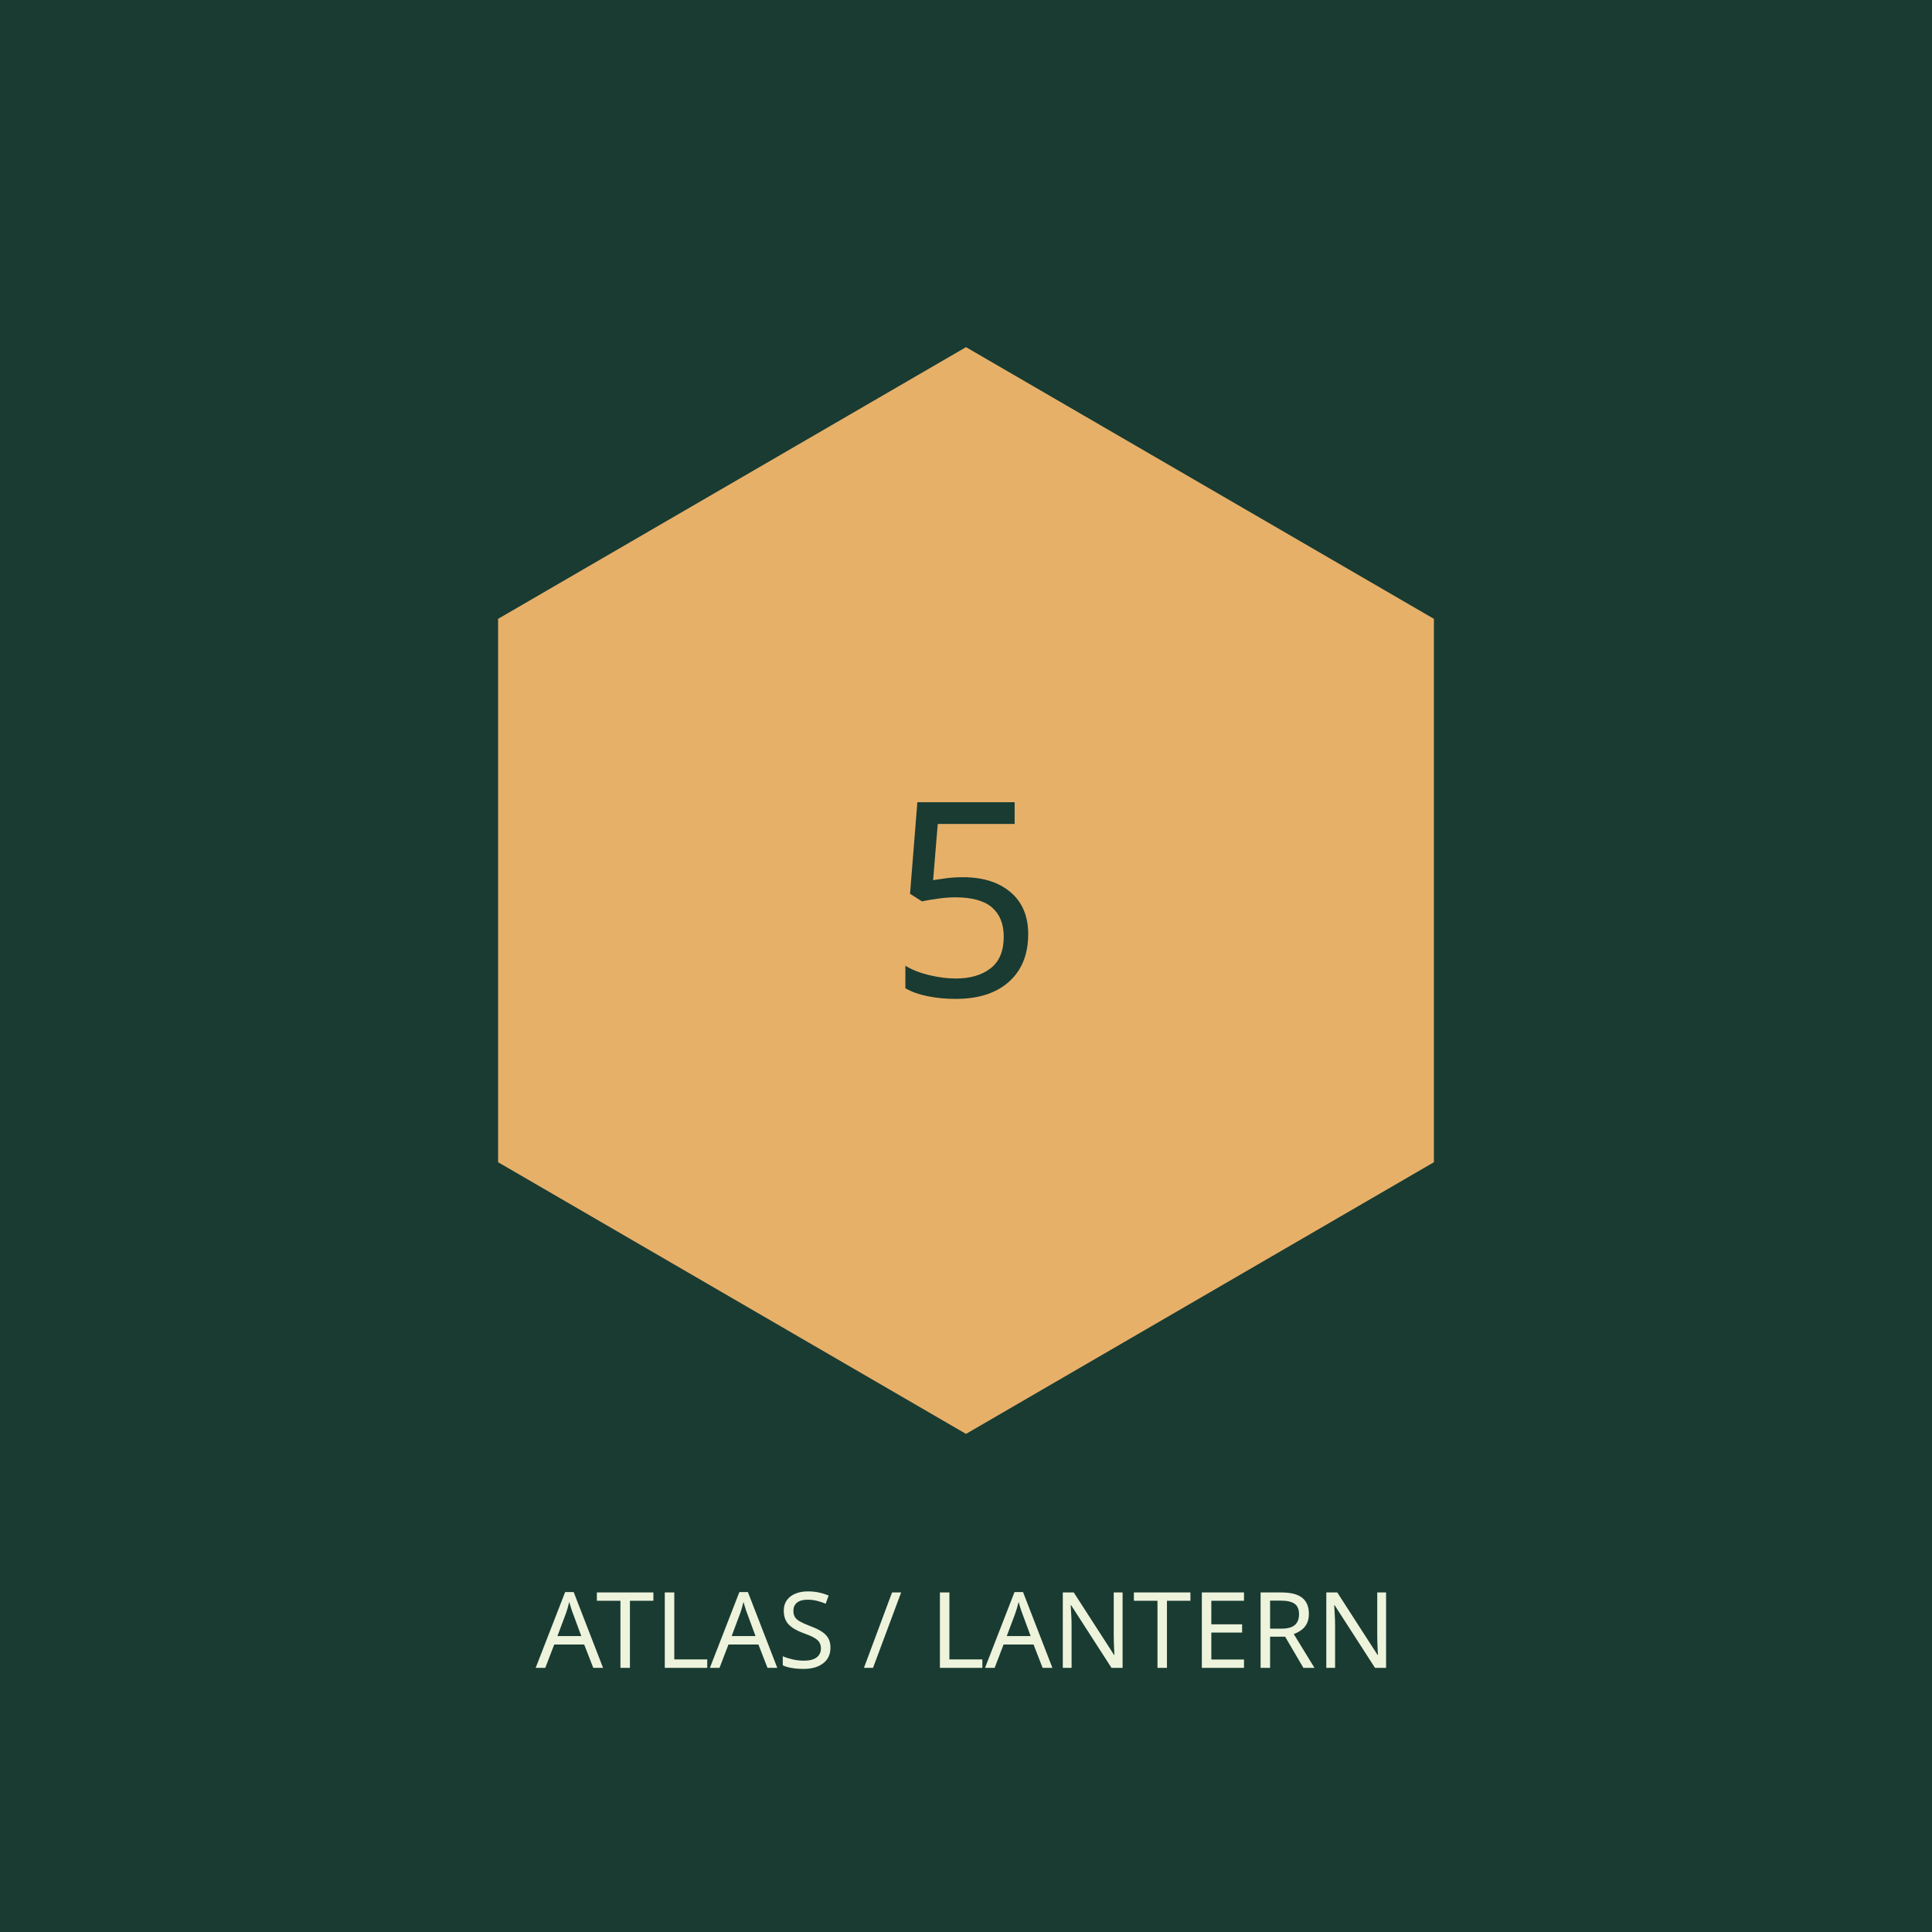
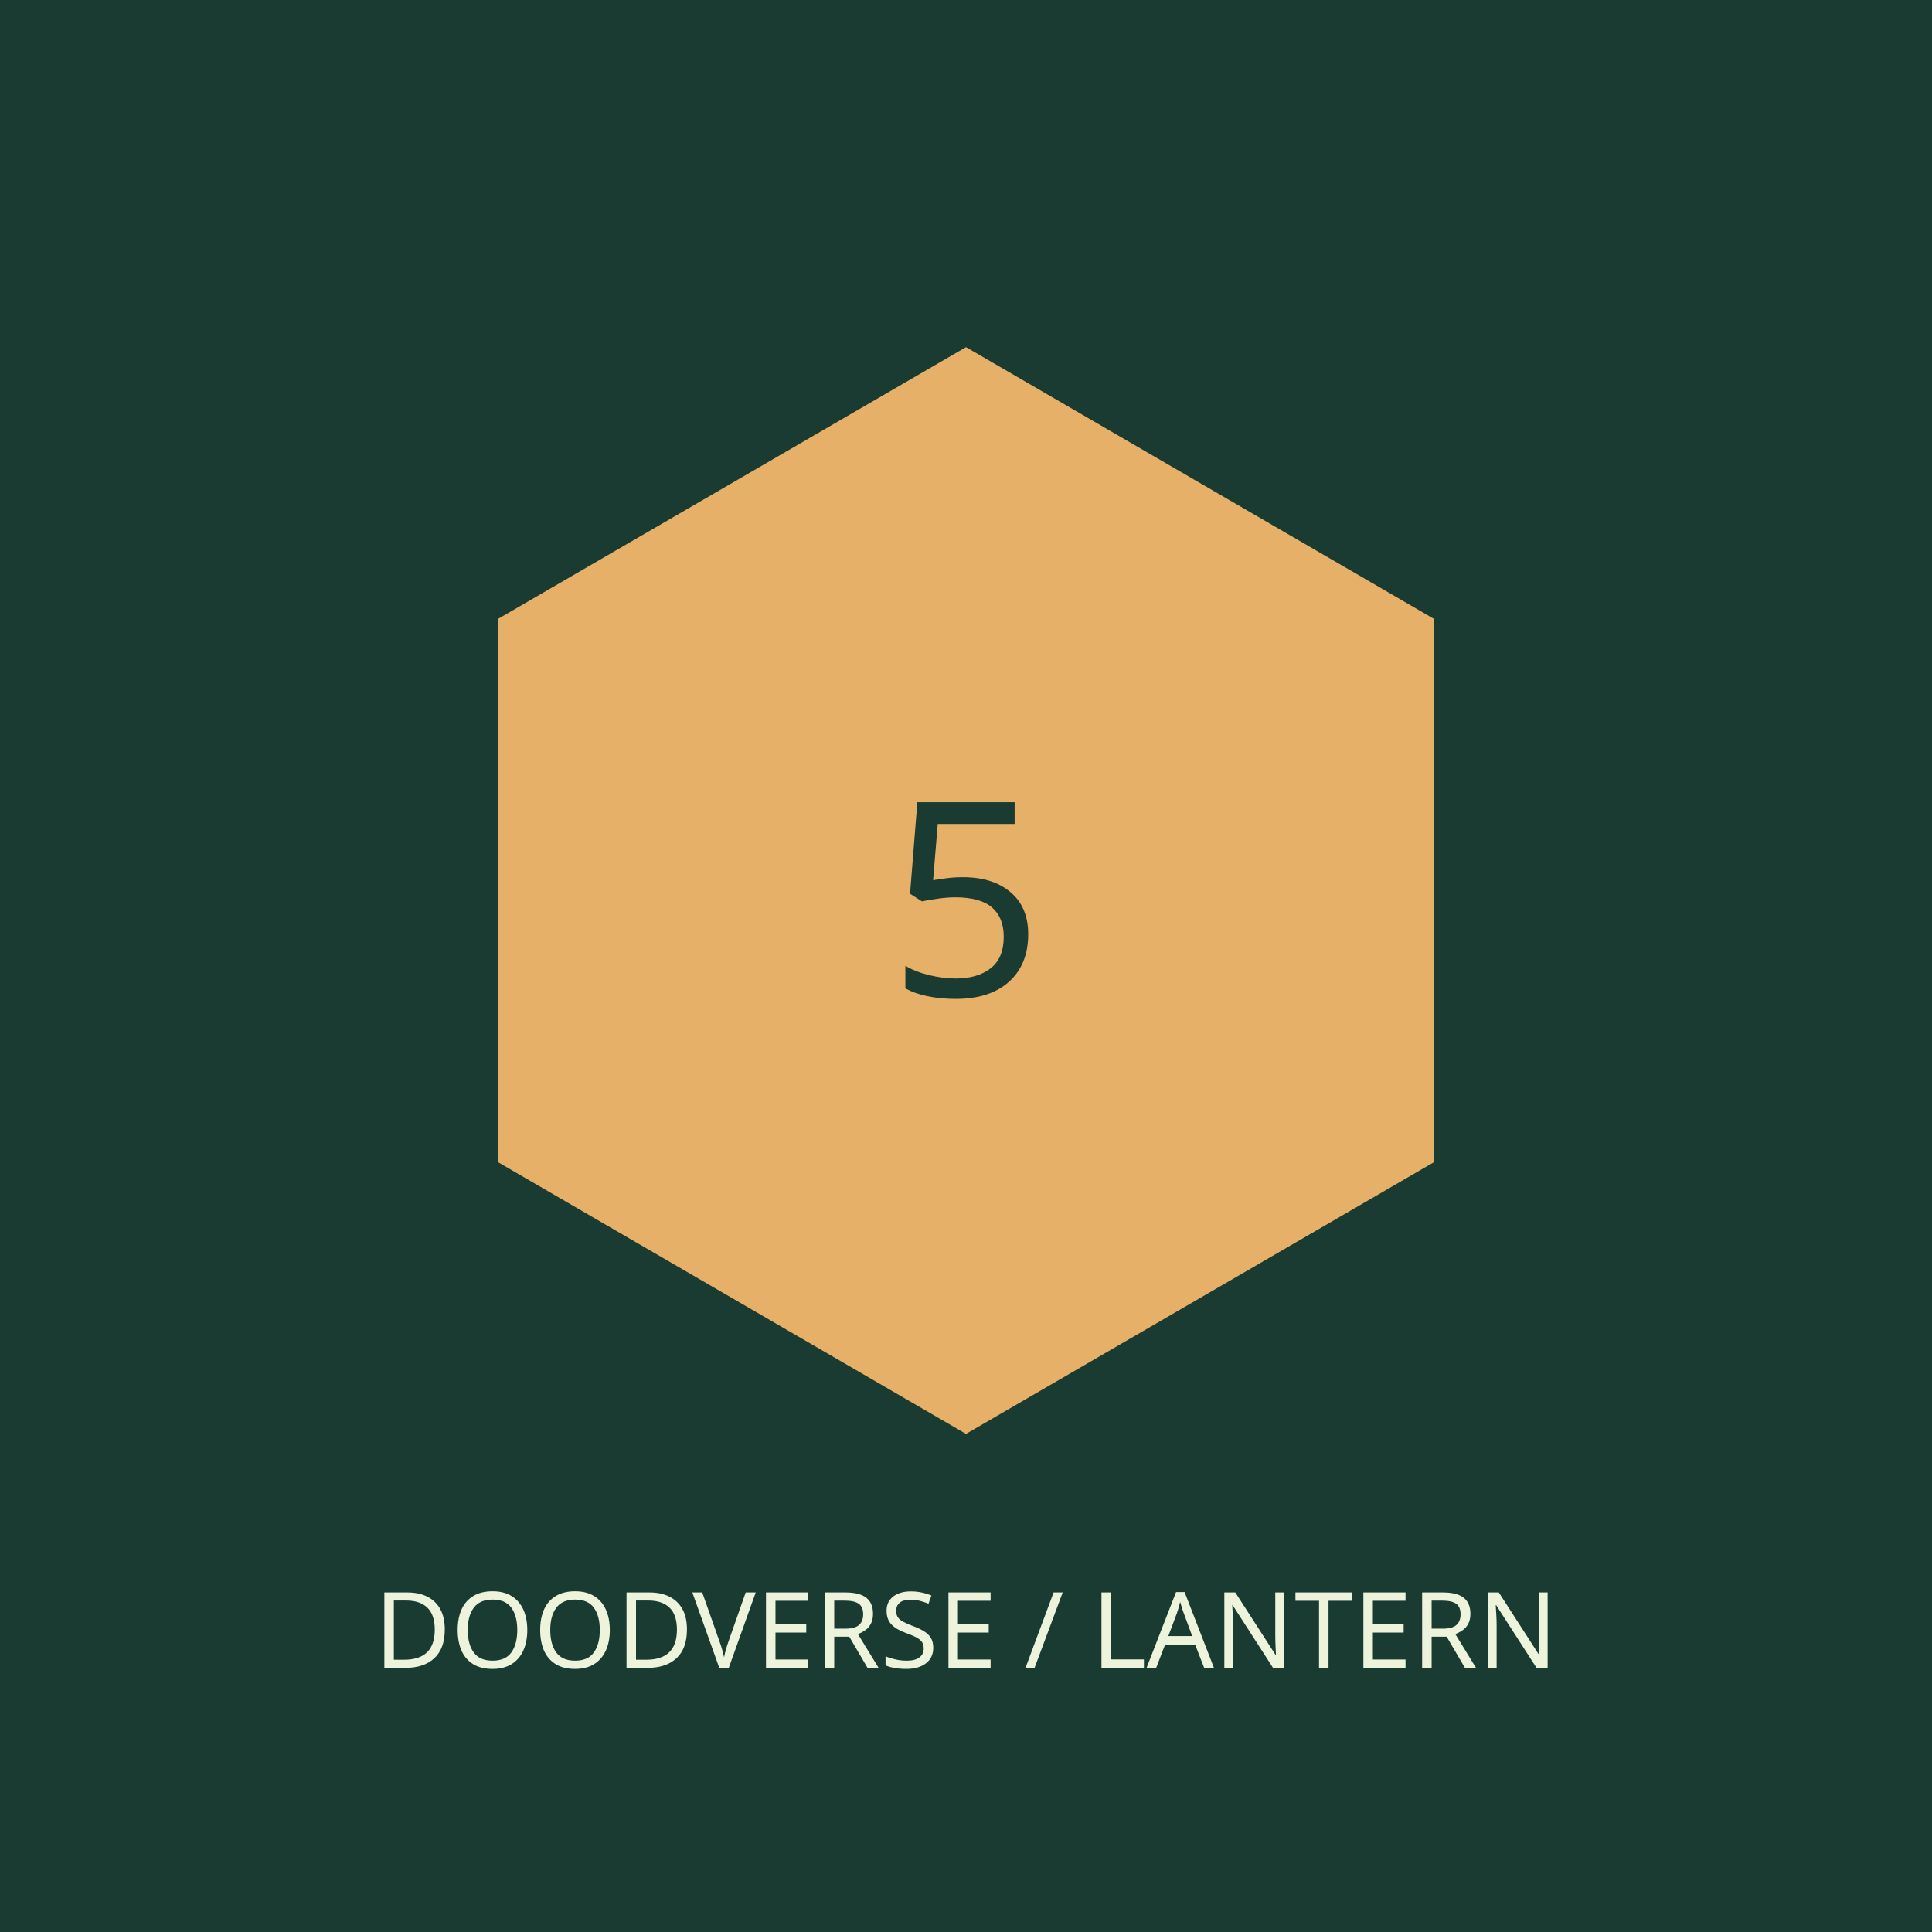
<svg xmlns="http://www.w3.org/2000/svg" width="512" height="512" viewBox="0 0 512 512">
  <rect width="512" height="512" fill="#193b32" />
  <path d="M256 92 380 164V308L256 380 132 308V164Z" fill="#e7b069" />
  <text x="256" y="264" text-anchor="middle" font-family="sans-serif" font-size="72" fill="#193b32">5</text>
-   <text x="256" y="442" text-anchor="middle" font-family="sans-serif" font-size="28" fill="#eef3dc">ATLAS / LANTERN</text>
+   <text x="256" y="442" text-anchor="middle" font-family="sans-serif" font-size="28" fill="#eef3dc">DOODVERSE / LANTERN</text>
</svg>
